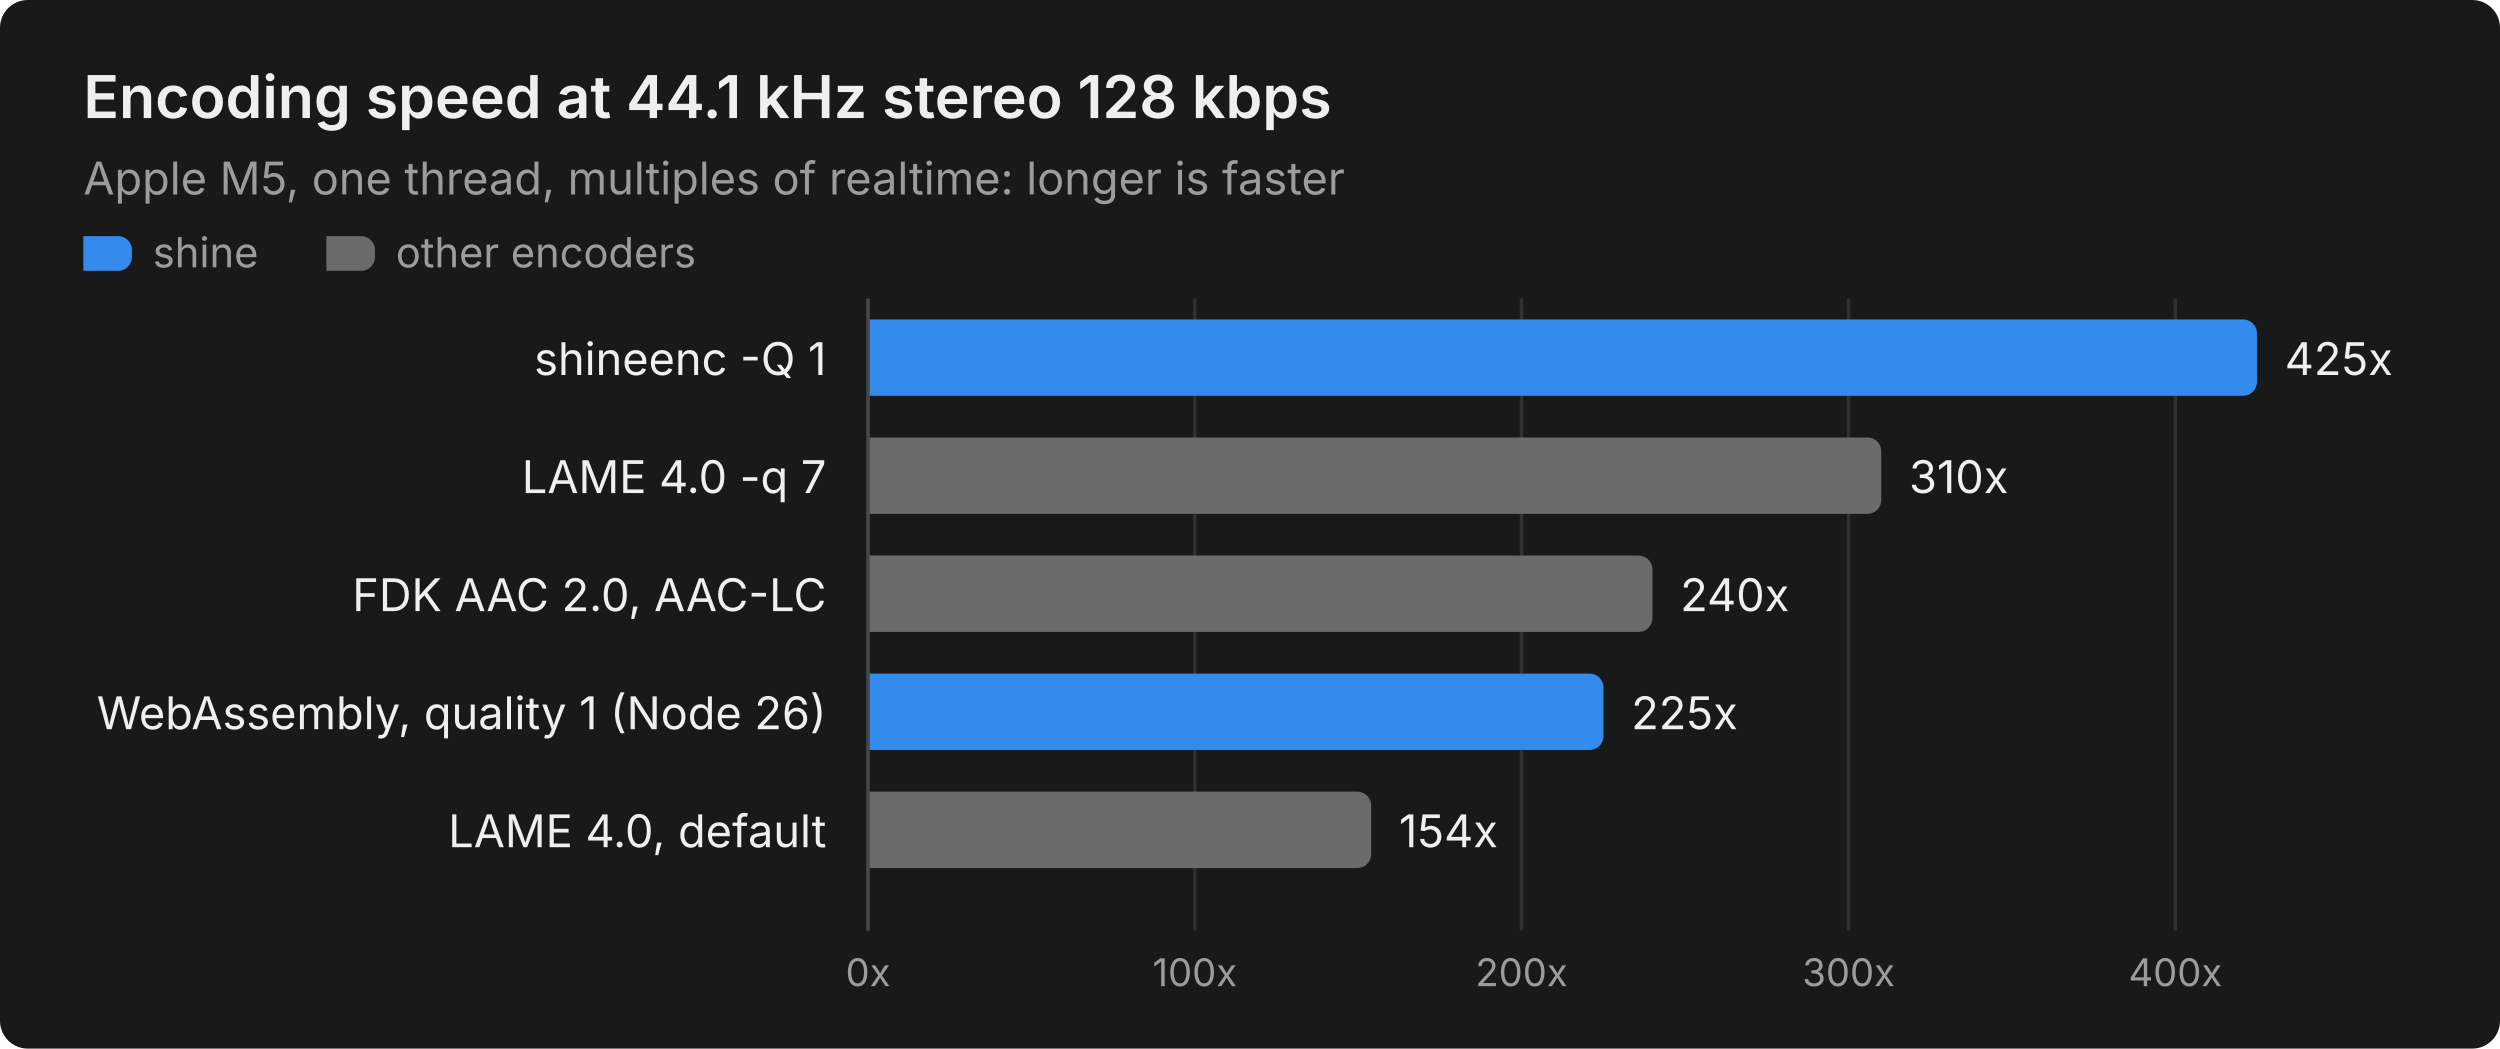
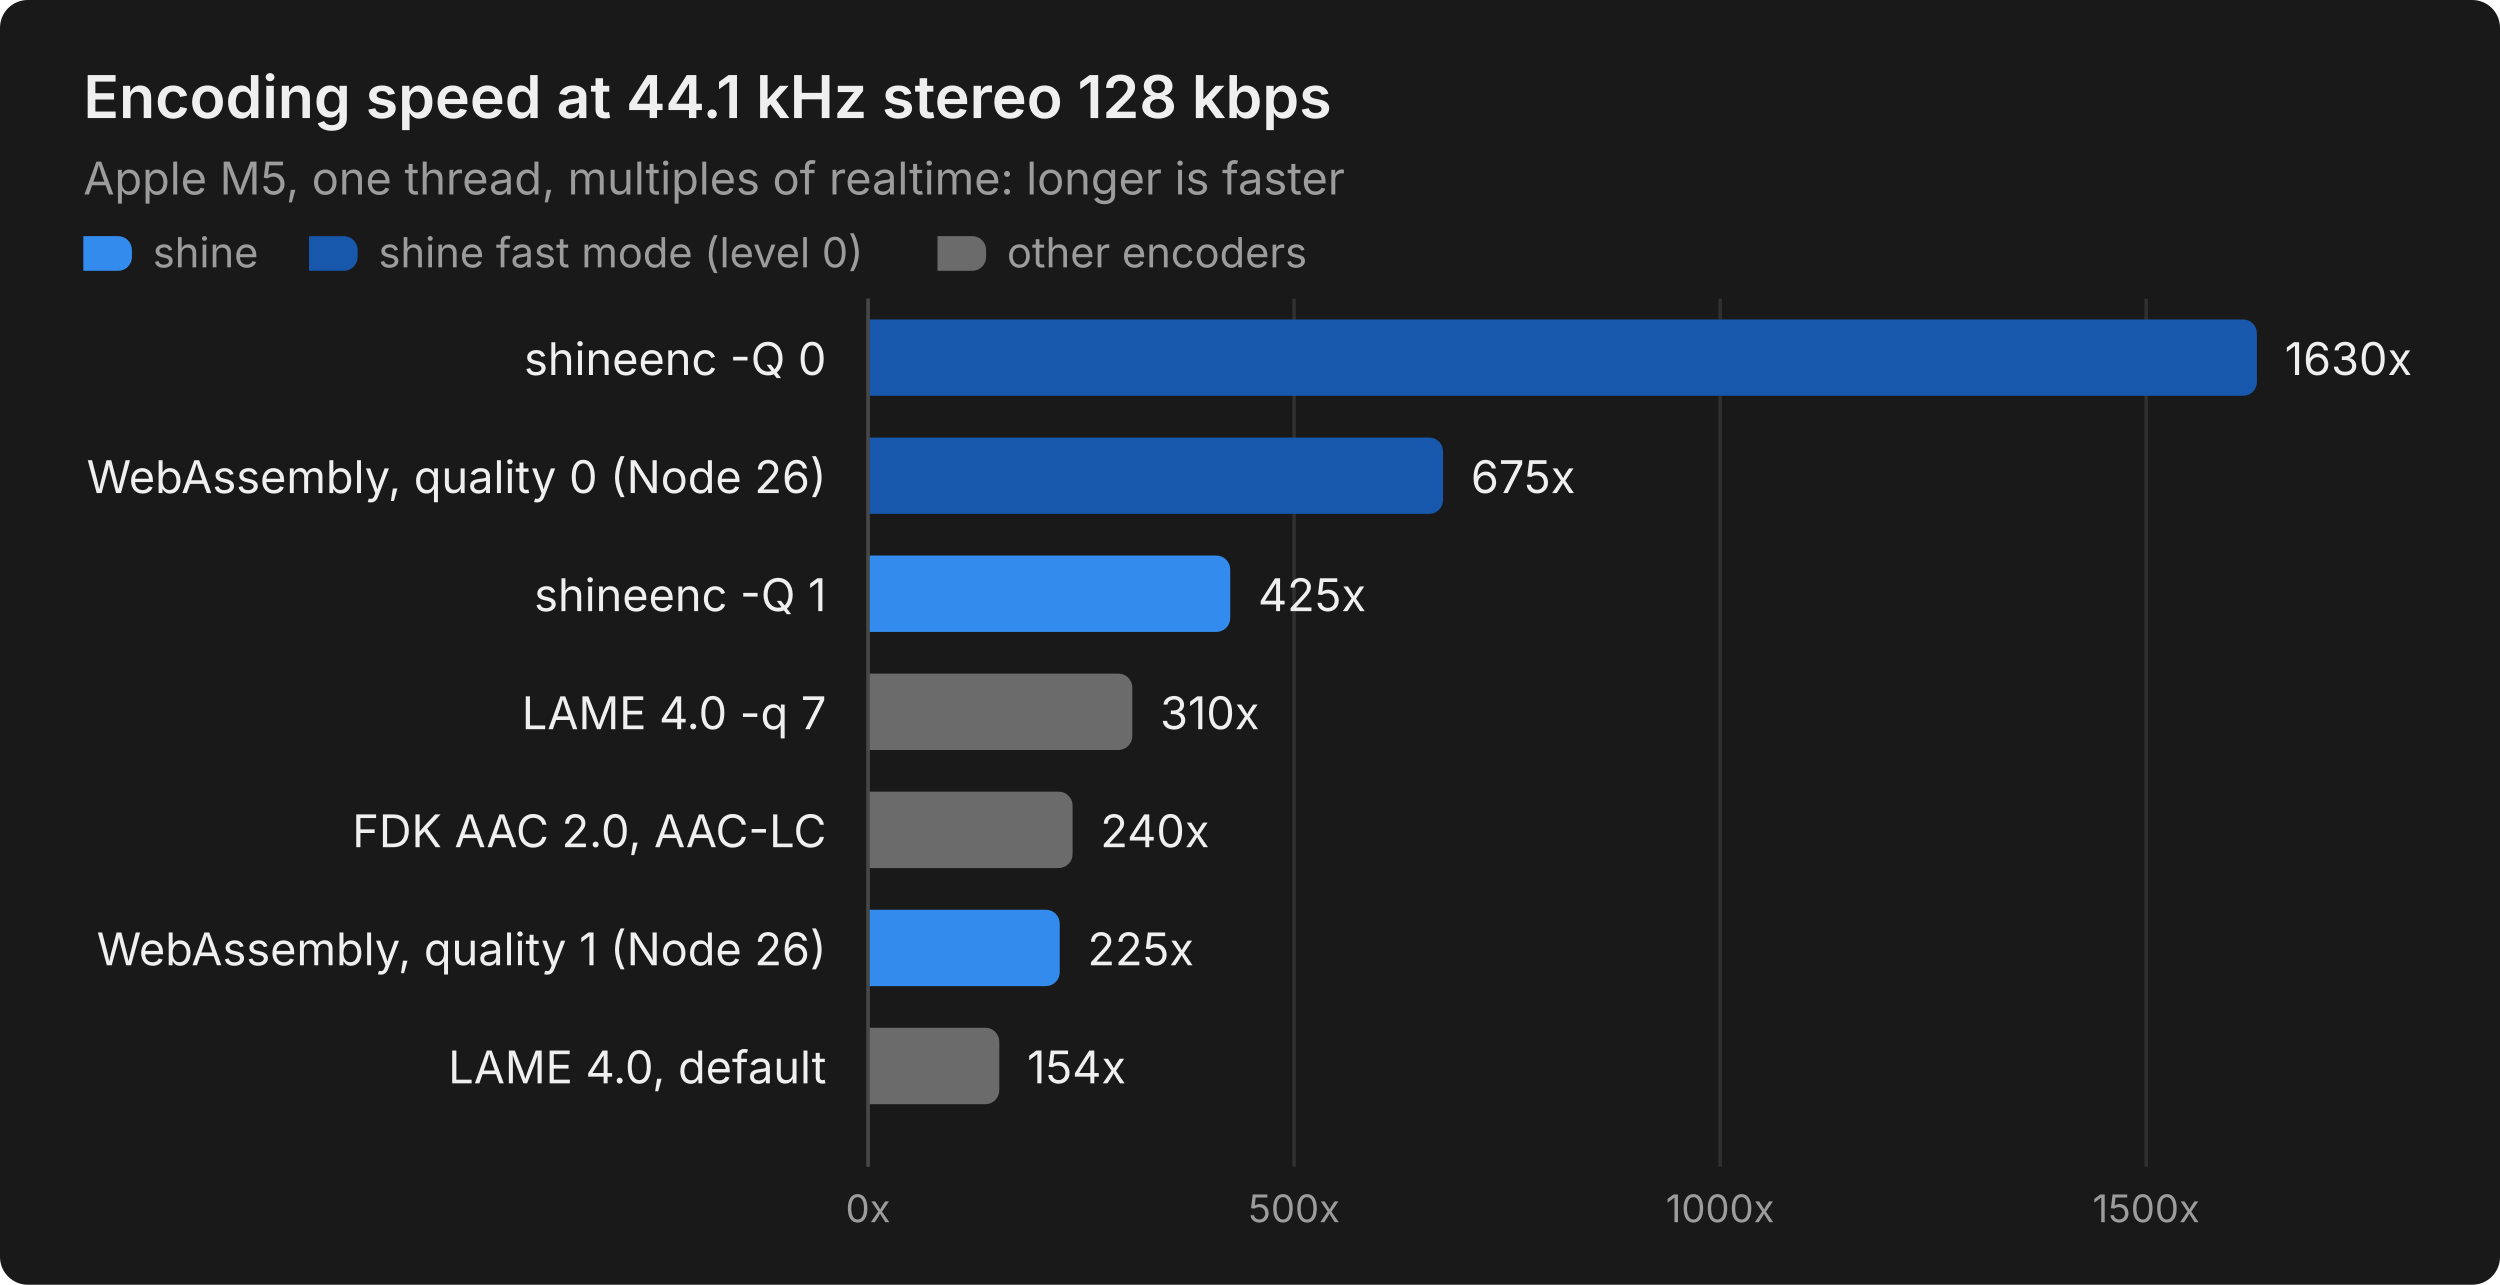
- <svg xmlns="http://www.w3.org/2000/svg" width="720" height="302" viewBox="0 0 720 302" role="img" aria-label="Encoding speed at 44.1 kHz stereo 128 kbps" font-family="system-ui, -apple-system, &quot;Segoe UI&quot;, sans-serif">
-   <rect width="720" height="302" rx="8" fill="#191919" />
+ <svg xmlns="http://www.w3.org/2000/svg" width="720" height="370" viewBox="0 0 720 370" role="img" aria-label="Encoding speed at 44.1 kHz stereo 128 kbps" font-family="system-ui, -apple-system, &quot;Segoe UI&quot;, sans-serif">
+   <rect width="720" height="370" rx="8" fill="#191919" />
  <text x="24.0" y="34.0" fill="#efefef" font-size="17" text-anchor="start" font-weight="600">Encoding speed at 44.1 kHz stereo 128 kbps</text>
  <text x="24.0" y="56.0" fill="#9c9c9c" font-size="13" text-anchor="start" font-weight="normal">Apple M5, one thread, multiples of realtime: longer is faster</text>
  <path d="M24.0,68.0 h10.0 a4,4 0 0 1 4,4 v2.0 a4,4 0 0 1 -4,4 h-10.0 z" fill="#338ced" />
  <text x="44.0" y="77.0" fill="#9c9c9c" font-size="12" text-anchor="start" font-weight="normal">shine</text>
-   <path d="M94.0,68.0 h10.0 a4,4 0 0 1 4,4 v2.0 a4,4 0 0 1 -4,4 h-10.0 z" fill="#6b6b6b" />
-   <text x="114.0" y="77.0" fill="#9c9c9c" font-size="12" text-anchor="start" font-weight="normal">other encoders</text>
-   <line x1="250.0" y1="86" x2="250.0" y2="268" stroke="#303030" />
-   <text x="250.0" y="284.0" fill="#9c9c9c" font-size="11" text-anchor="middle" font-weight="normal">0x</text>
-   <line x1="344.1" y1="86" x2="344.1" y2="268" stroke="#303030" />
-   <text x="344.1" y="284.0" fill="#9c9c9c" font-size="11" text-anchor="middle" font-weight="normal">100x</text>
-   <line x1="438.2" y1="86" x2="438.2" y2="268" stroke="#303030" />
-   <text x="438.2" y="284.0" fill="#9c9c9c" font-size="11" text-anchor="middle" font-weight="normal">200x</text>
-   <line x1="532.4" y1="86" x2="532.4" y2="268" stroke="#303030" />
-   <text x="532.4" y="284.0" fill="#9c9c9c" font-size="11" text-anchor="middle" font-weight="normal">300x</text>
-   <line x1="626.5" y1="86" x2="626.5" y2="268" stroke="#303030" />
-   <text x="626.5" y="284.0" fill="#9c9c9c" font-size="11" text-anchor="middle" font-weight="normal">400x</text>
-   <text x="238.0" y="108.0" fill="#efefef" font-size="13" text-anchor="end" font-weight="normal">shineenc -Q 1</text>
-   <path d="M250.0,92.0 h396.0 a4,4 0 0 1 4,4 v14.0 a4,4 0 0 1 -4,4 h-396.0 z" fill="#338ced" />
-   <text x="658.0" y="108.0" fill="#efefef" font-size="13" text-anchor="start" font-weight="normal">425x</text>
-   <text x="238.0" y="142.0" fill="#efefef" font-size="13" text-anchor="end" font-weight="normal">LAME 4.0 -q 7</text>
-   <path d="M250.0,126.0 h287.8 a4,4 0 0 1 4,4 v14.0 a4,4 0 0 1 -4,4 h-287.8 z" fill="#6b6b6b" />
-   <text x="549.8" y="142.0" fill="#efefef" font-size="13" text-anchor="start" font-weight="normal">310x</text>
-   <text x="238.0" y="176.0" fill="#efefef" font-size="13" text-anchor="end" font-weight="normal">FDK AAC 2.0, AAC-LC</text>
-   <path d="M250.0,160.0 h221.9 a4,4 0 0 1 4,4 v14.0 a4,4 0 0 1 -4,4 h-221.9 z" fill="#6b6b6b" />
-   <text x="483.9" y="176.0" fill="#efefef" font-size="13" text-anchor="start" font-weight="normal">240x</text>
-   <text x="238.0" y="210.0" fill="#efefef" font-size="13" text-anchor="end" font-weight="normal">WebAssembly, quality 1 (Node 26)</text>
-   <path d="M250.0,194.0 h207.8 a4,4 0 0 1 4,4 v14.0 a4,4 0 0 1 -4,4 h-207.8 z" fill="#338ced" />
-   <text x="469.8" y="210.0" fill="#efefef" font-size="13" text-anchor="start" font-weight="normal">225x</text>
-   <text x="238.0" y="244.0" fill="#efefef" font-size="13" text-anchor="end" font-weight="normal">LAME 4.0, default</text>
-   <path d="M250.0,228.0 h140.9 a4,4 0 0 1 4,4 v14.0 a4,4 0 0 1 -4,4 h-140.9 z" fill="#6b6b6b" />
-   <text x="402.9" y="244.0" fill="#efefef" font-size="13" text-anchor="start" font-weight="normal">154x</text>
-   <line x1="250" y1="86" x2="250" y2="268" stroke="#474747" />
+   <path d="M89.0,68.0 h10.0 a4,4 0 0 1 4,4 v2.0 a4,4 0 0 1 -4,4 h-10.0 z" fill="#1757ac" />
+   <text x="109.0" y="77.0" fill="#9c9c9c" font-size="12" text-anchor="start" font-weight="normal">shine fast mode (level 0)</text>
+   <path d="M270.0,68.0 h10.0 a4,4 0 0 1 4,4 v2.0 a4,4 0 0 1 -4,4 h-10.0 z" fill="#6b6b6b" />
+   <text x="290.0" y="77.0" fill="#9c9c9c" font-size="12" text-anchor="start" font-weight="normal">other encoders</text>
+   <line x1="250.0" y1="86" x2="250.0" y2="336" stroke="#303030" />
+   <text x="250.0" y="352.0" fill="#9c9c9c" font-size="11" text-anchor="middle" font-weight="normal">0x</text>
+   <line x1="372.7" y1="86" x2="372.7" y2="336" stroke="#303030" />
+   <text x="372.7" y="352.0" fill="#9c9c9c" font-size="11" text-anchor="middle" font-weight="normal">500x</text>
+   <line x1="495.4" y1="86" x2="495.4" y2="336" stroke="#303030" />
+   <text x="495.4" y="352.0" fill="#9c9c9c" font-size="11" text-anchor="middle" font-weight="normal">1000x</text>
+   <line x1="618.1" y1="86" x2="618.1" y2="336" stroke="#303030" />
+   <text x="618.1" y="352.0" fill="#9c9c9c" font-size="11" text-anchor="middle" font-weight="normal">1500x</text>
+   <text x="238.0" y="108.0" fill="#efefef" font-size="13" text-anchor="end" font-weight="normal">shineenc -Q 0</text>
+   <path d="M250.0,92.0 h396.0 a4,4 0 0 1 4,4 v14.0 a4,4 0 0 1 -4,4 h-396.0 z" fill="#1757ac" />
+   <text x="658.0" y="108.0" fill="#efefef" font-size="13" text-anchor="start" font-weight="normal">1630x</text>
+   <text x="238.0" y="142.0" fill="#efefef" font-size="13" text-anchor="end" font-weight="normal">WebAssembly, quality 0 (Node 26)</text>
+   <path d="M250.0,126.0 h161.6 a4,4 0 0 1 4,4 v14.0 a4,4 0 0 1 -4,4 h-161.6 z" fill="#1757ac" />
+   <text x="423.6" y="142.0" fill="#efefef" font-size="13" text-anchor="start" font-weight="normal">675x</text>
+   <text x="238.0" y="176.0" fill="#efefef" font-size="13" text-anchor="end" font-weight="normal">shineenc -Q 1</text>
+   <path d="M250.0,160.0 h100.3 a4,4 0 0 1 4,4 v14.0 a4,4 0 0 1 -4,4 h-100.3 z" fill="#338ced" />
+   <text x="362.3" y="176.0" fill="#efefef" font-size="13" text-anchor="start" font-weight="normal">425x</text>
+   <text x="238.0" y="210.0" fill="#efefef" font-size="13" text-anchor="end" font-weight="normal">LAME 4.0 -q 7</text>
+   <path d="M250.0,194.0 h72.1 a4,4 0 0 1 4,4 v14.0 a4,4 0 0 1 -4,4 h-72.1 z" fill="#6b6b6b" />
+   <text x="334.1" y="210.0" fill="#efefef" font-size="13" text-anchor="start" font-weight="normal">310x</text>
+   <text x="238.0" y="244.0" fill="#efefef" font-size="13" text-anchor="end" font-weight="normal">FDK AAC 2.0, AAC-LC</text>
+   <path d="M250.0,228.0 h54.9 a4,4 0 0 1 4,4 v14.0 a4,4 0 0 1 -4,4 h-54.9 z" fill="#6b6b6b" />
+   <text x="316.9" y="244.0" fill="#efefef" font-size="13" text-anchor="start" font-weight="normal">240x</text>
+   <text x="238.0" y="278.0" fill="#efefef" font-size="13" text-anchor="end" font-weight="normal">WebAssembly, quality 1 (Node 26)</text>
+   <path d="M250.0,262.0 h51.2 a4,4 0 0 1 4,4 v14.0 a4,4 0 0 1 -4,4 h-51.2 z" fill="#338ced" />
+   <text x="313.2" y="278.0" fill="#efefef" font-size="13" text-anchor="start" font-weight="normal">225x</text>
+   <text x="238.0" y="312.0" fill="#efefef" font-size="13" text-anchor="end" font-weight="normal">LAME 4.0, default</text>
+   <path d="M250.0,296.0 h33.8 a4,4 0 0 1 4,4 v14.0 a4,4 0 0 1 -4,4 h-33.8 z" fill="#6b6b6b" />
+   <text x="295.8" y="312.0" fill="#efefef" font-size="13" text-anchor="start" font-weight="normal">154x</text>
+   <line x1="250" y1="86" x2="250" y2="336" stroke="#474747" />
</svg>
